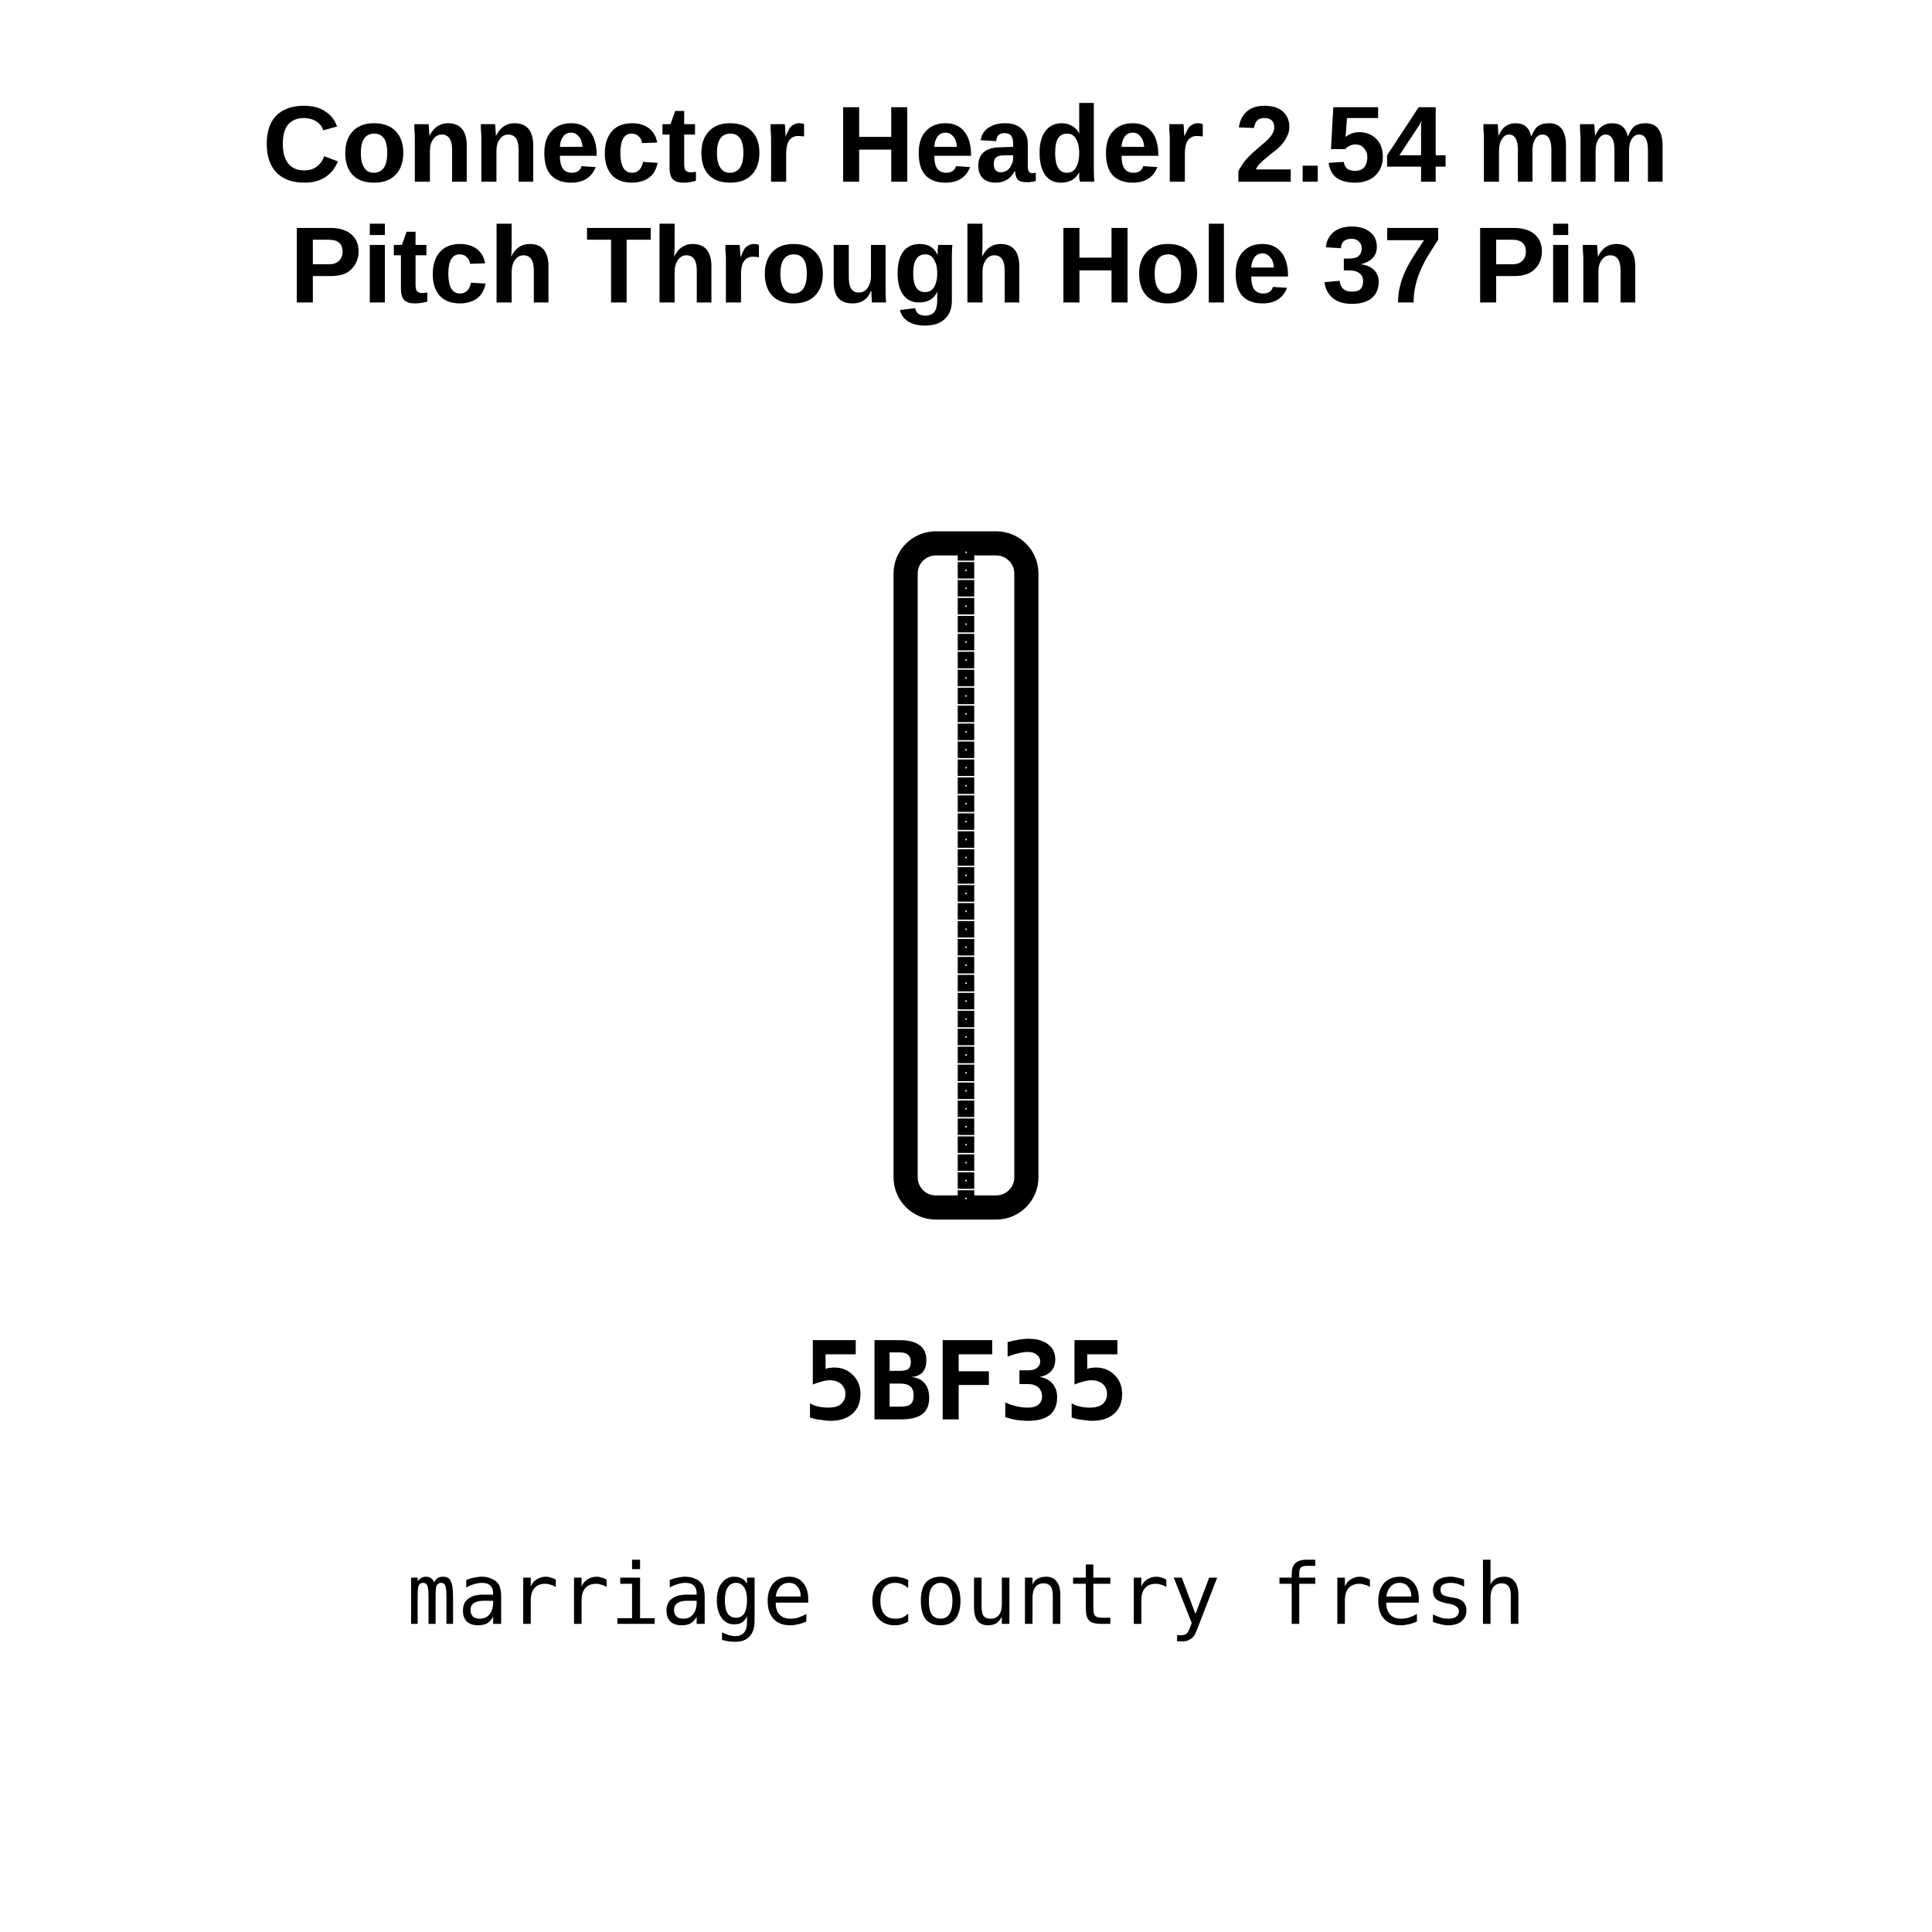
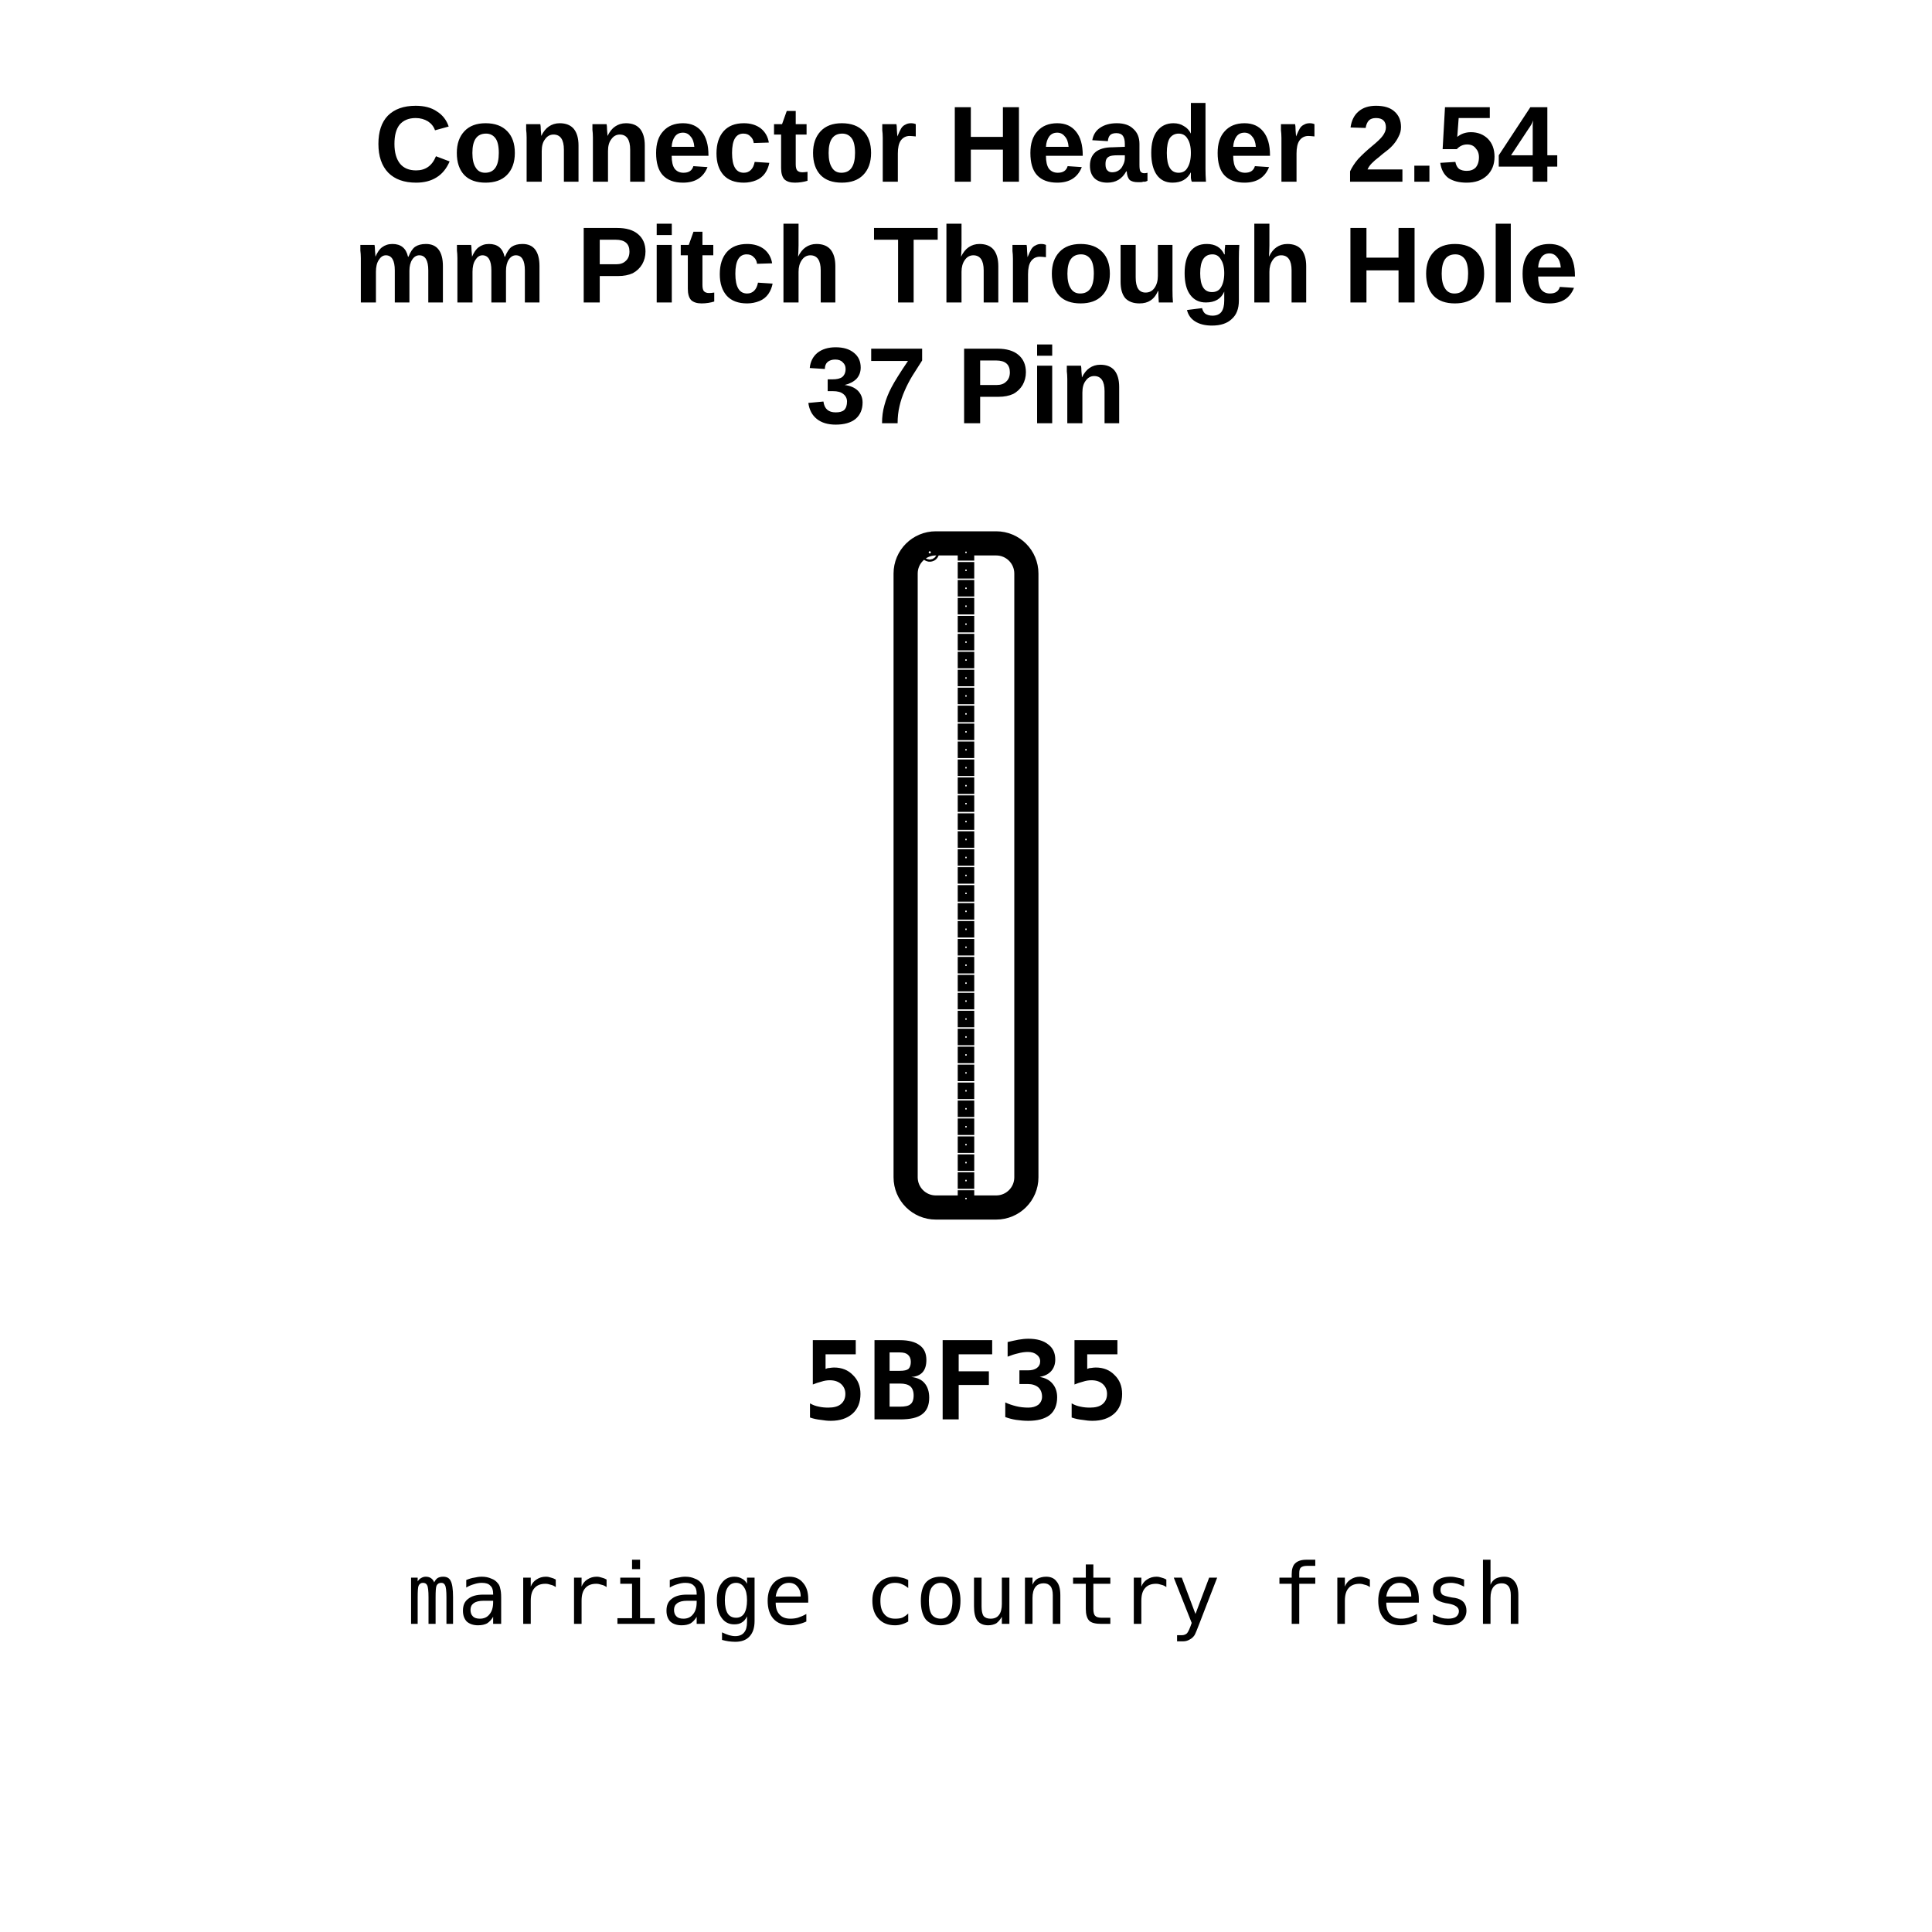
<svg xmlns="http://www.w3.org/2000/svg" width="64mm" height="64mm" viewBox="0 0 64 64">
  <rect x="0" y="0" width="64" height="64" fill="#FFFFFF" stroke="none" />
-   <text x="32" y="5" font-family="Arial, sans-serif" font-size="3.6" font-weight="bold" text-anchor="middle" dominant-baseline="middle" fill="#000000">Connector Header 2.54 mm</text>
-   <text x="32" y="9" font-family="Arial, sans-serif" font-size="3.6" font-weight="bold" text-anchor="middle" dominant-baseline="middle" fill="#000000">Pitch Through Hole 37 Pin</text>
+   <text x="32" y="5" font-family="Arial, sans-serif" font-size="3.6" font-weight="bold" text-anchor="middle" dominant-baseline="middle" fill="#000000">Connector Header 2.54</text>
+   <text x="32" y="9" font-family="Arial, sans-serif" font-size="3.6" font-weight="bold" text-anchor="middle" dominant-baseline="middle" fill="#000000">mm Pitch Through Hole</text>
+   <text x="32" y="13" font-family="Arial, sans-serif" font-size="3.6" font-weight="bold" text-anchor="middle" dominant-baseline="middle" fill="#000000">37 Pin</text>
  <rect x="30" y="18" width="4" height="22" rx="1" ry="1" fill="#FFFFFF" stroke="#000000" stroke-width="0.8" />
  <rect x="31.851" y="18.149" width="0.297" height="0.297" fill="#FFFFFF" stroke="#000000" stroke-width="0.25" />
  <rect x="31.851" y="18.743" width="0.297" height="0.297" fill="#FFFFFF" stroke="#000000" stroke-width="0.25" />
  <rect x="31.851" y="19.338" width="0.297" height="0.297" fill="#FFFFFF" stroke="#000000" stroke-width="0.25" />
  <rect x="31.851" y="19.932" width="0.297" height="0.297" fill="#FFFFFF" stroke="#000000" stroke-width="0.25" />
  <rect x="31.851" y="20.527" width="0.297" height="0.297" fill="#FFFFFF" stroke="#000000" stroke-width="0.25" />
  <rect x="31.851" y="21.122" width="0.297" height="0.297" fill="#FFFFFF" stroke="#000000" stroke-width="0.25" />
  <rect x="31.851" y="21.716" width="0.297" height="0.297" fill="#FFFFFF" stroke="#000000" stroke-width="0.25" />
  <rect x="31.851" y="22.311" width="0.297" height="0.297" fill="#FFFFFF" stroke="#000000" stroke-width="0.25" />
  <rect x="31.851" y="22.905" width="0.297" height="0.297" fill="#FFFFFF" stroke="#000000" stroke-width="0.25" />
  <rect x="31.851" y="23.5" width="0.297" height="0.297" fill="#FFFFFF" stroke="#000000" stroke-width="0.25" />
  <rect x="31.851" y="24.095" width="0.297" height="0.297" fill="#FFFFFF" stroke="#000000" stroke-width="0.25" />
  <rect x="31.851" y="24.689" width="0.297" height="0.297" fill="#FFFFFF" stroke="#000000" stroke-width="0.25" />
  <rect x="31.851" y="25.284" width="0.297" height="0.297" fill="#FFFFFF" stroke="#000000" stroke-width="0.25" />
  <rect x="31.851" y="25.878" width="0.297" height="0.297" fill="#FFFFFF" stroke="#000000" stroke-width="0.25" />
  <rect x="31.851" y="26.473" width="0.297" height="0.297" fill="#FFFFFF" stroke="#000000" stroke-width="0.25" />
  <rect x="31.851" y="27.068" width="0.297" height="0.297" fill="#FFFFFF" stroke="#000000" stroke-width="0.25" />
  <rect x="31.851" y="27.662" width="0.297" height="0.297" fill="#FFFFFF" stroke="#000000" stroke-width="0.25" />
  <rect x="31.851" y="28.257" width="0.297" height="0.297" fill="#FFFFFF" stroke="#000000" stroke-width="0.25" />
  <rect x="31.851" y="28.851" width="0.297" height="0.297" fill="#FFFFFF" stroke="#000000" stroke-width="0.25" />
  <rect x="31.851" y="29.446" width="0.297" height="0.297" fill="#FFFFFF" stroke="#000000" stroke-width="0.25" />
  <rect x="31.851" y="30.041" width="0.297" height="0.297" fill="#FFFFFF" stroke="#000000" stroke-width="0.25" />
  <rect x="31.851" y="30.635" width="0.297" height="0.297" fill="#FFFFFF" stroke="#000000" stroke-width="0.25" />
  <rect x="31.851" y="31.23" width="0.297" height="0.297" fill="#FFFFFF" stroke="#000000" stroke-width="0.25" />
  <rect x="31.851" y="31.824" width="0.297" height="0.297" fill="#FFFFFF" stroke="#000000" stroke-width="0.25" />
  <rect x="31.851" y="32.419" width="0.297" height="0.297" fill="#FFFFFF" stroke="#000000" stroke-width="0.25" />
  <rect x="31.851" y="33.014" width="0.297" height="0.297" fill="#FFFFFF" stroke="#000000" stroke-width="0.25" />
  <rect x="31.851" y="33.608" width="0.297" height="0.297" fill="#FFFFFF" stroke="#000000" stroke-width="0.25" />
  <rect x="31.851" y="34.203" width="0.297" height="0.297" fill="#FFFFFF" stroke="#000000" stroke-width="0.25" />
  <rect x="31.851" y="34.797" width="0.297" height="0.297" fill="#FFFFFF" stroke="#000000" stroke-width="0.25" />
  <rect x="31.851" y="35.392" width="0.297" height="0.297" fill="#FFFFFF" stroke="#000000" stroke-width="0.25" />
  <rect x="31.851" y="35.986" width="0.297" height="0.297" fill="#FFFFFF" stroke="#000000" stroke-width="0.25" />
  <rect x="31.851" y="36.581" width="0.297" height="0.297" fill="#FFFFFF" stroke="#000000" stroke-width="0.25" />
  <rect x="31.851" y="37.176" width="0.297" height="0.297" fill="#FFFFFF" stroke="#000000" stroke-width="0.25" />
  <rect x="31.851" y="37.77" width="0.297" height="0.297" fill="#FFFFFF" stroke="#000000" stroke-width="0.25" />
  <rect x="31.851" y="38.365" width="0.297" height="0.297" fill="#FFFFFF" stroke="#000000" stroke-width="0.25" />
  <rect x="31.851" y="38.959" width="0.297" height="0.297" fill="#FFFFFF" stroke="#000000" stroke-width="0.25" />
  <rect x="31.851" y="39.554" width="0.297" height="0.297" fill="#FFFFFF" stroke="#000000" stroke-width="0.25" />
+   <circle cx="30.8" cy="18.297" r="0.036" fill="#FFFFFF" stroke="#000000" stroke-width="0.55" />
  <text x="32" y="46" font-family="Consolas, monospace" font-size="3.6" font-weight="bold" text-anchor="middle" dominant-baseline="middle" fill="#000000">5BF35</text>
  <text x="32" y="53" font-family="Consolas, monospace" font-size="2.8" text-anchor="middle" dominant-baseline="middle" fill="#000000">marriage country fresh</text>
</svg>
